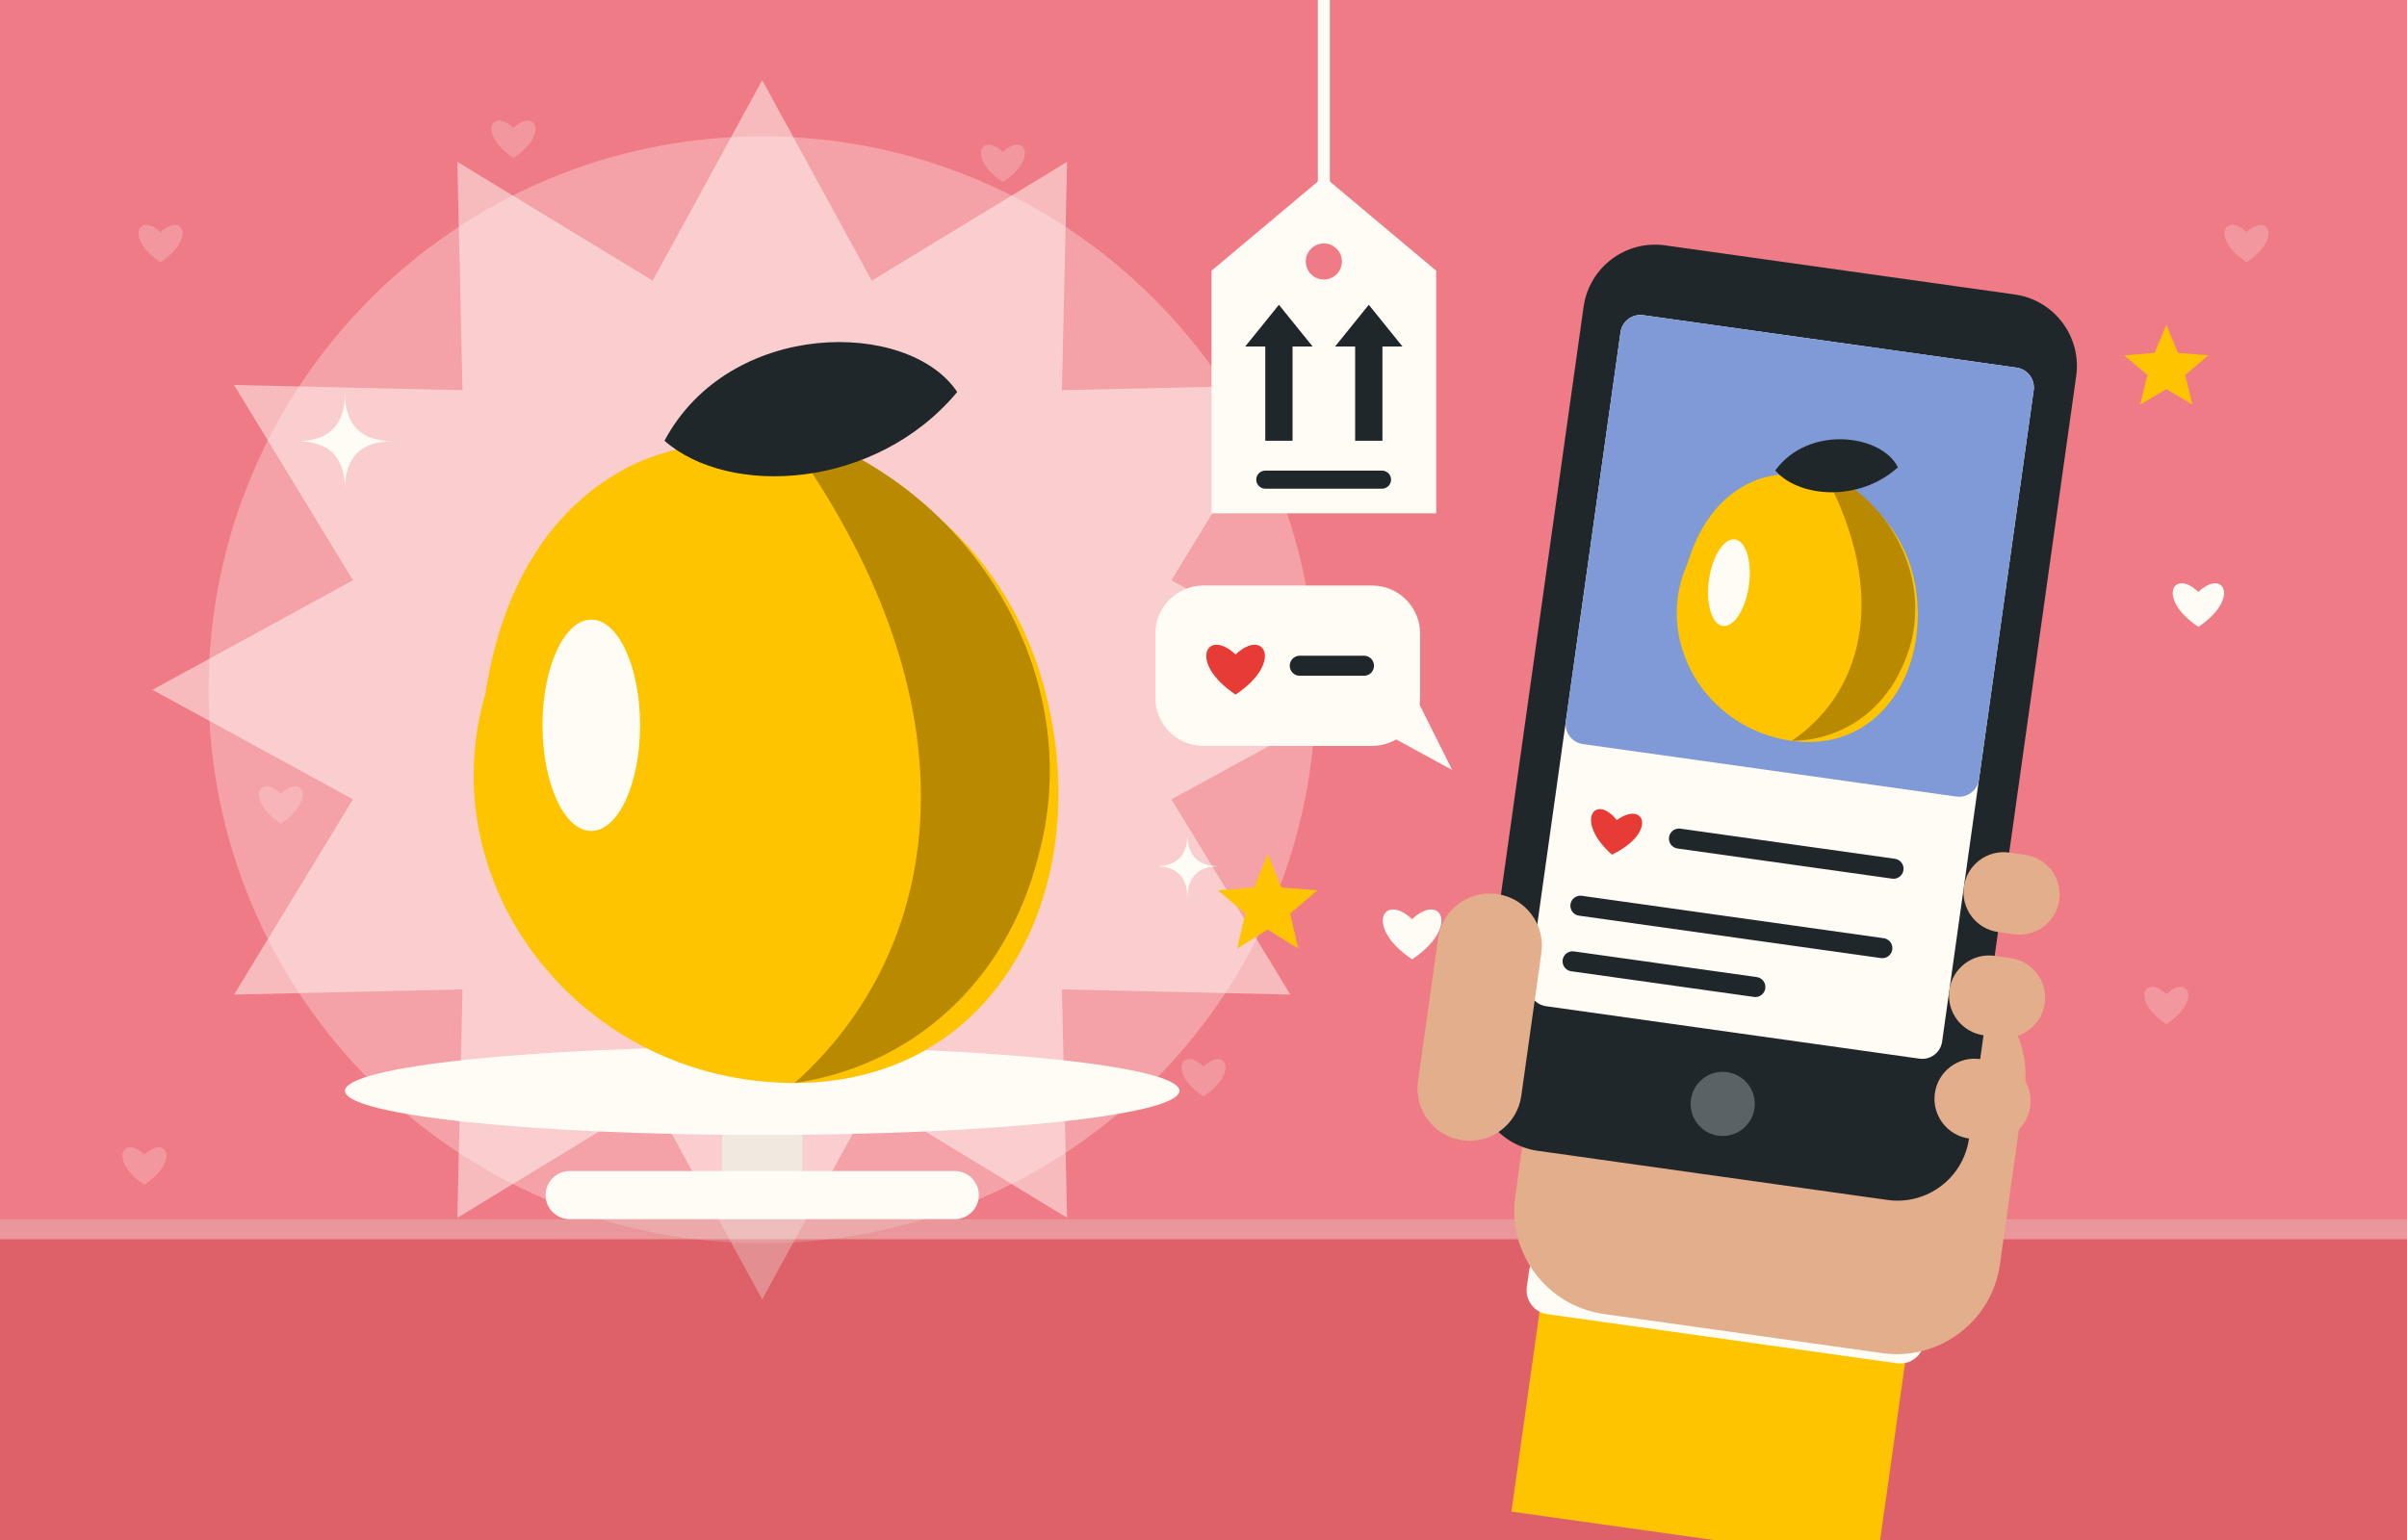
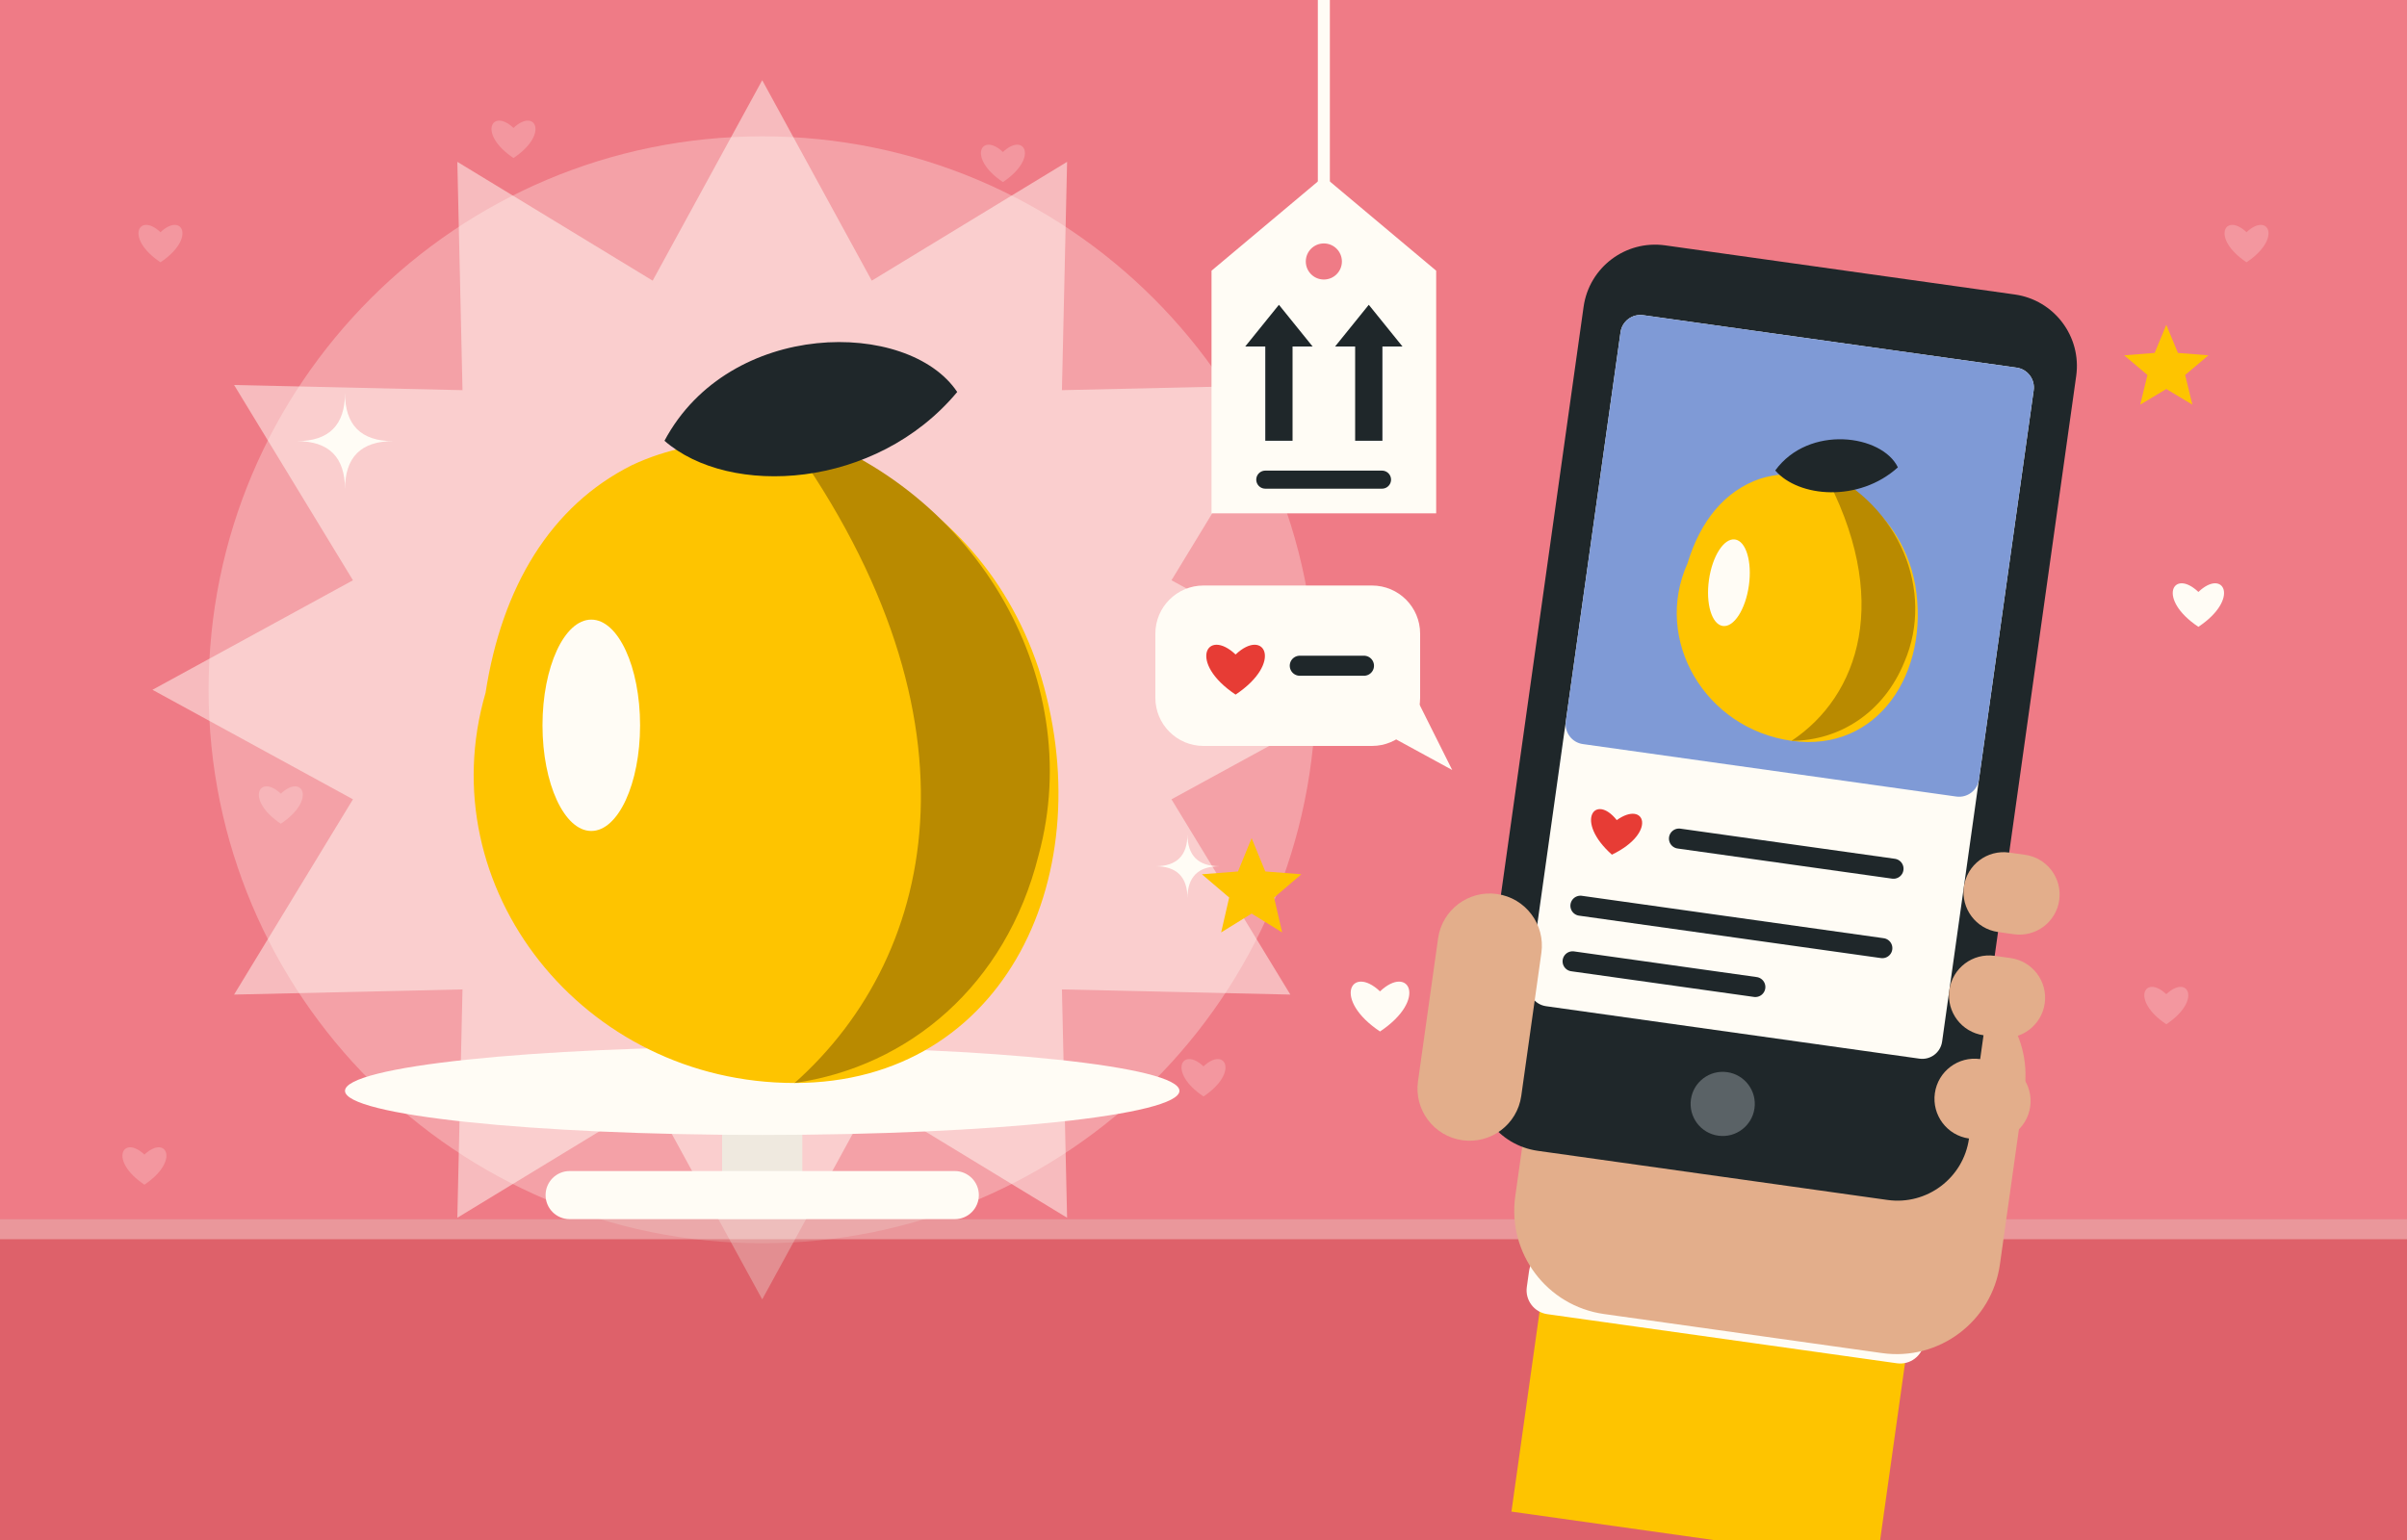
<svg xmlns="http://www.w3.org/2000/svg" viewBox="0 0 600 384">
  <rect x="0" y="0" width="600" height="384" fill="#ef7b86" />
  <path d="M40 65.4C31 59.4 34.6 52.8 40 57.9C45.4 52.8 49 59.4 40 65.4Z" fill="#fffcf5" opacity="0.22" />
  <path d="M128 39.4C119 33.4 122.6 26.8 128 31.9C133.4 26.8 137 33.4 128 39.4Z" fill="#fffcf5" opacity="0.22" />
  <path d="M250 45.4C241 39.4 244.6 32.8 250 37.9C255.4 32.8 259 39.4 250 45.4Z" fill="#fffcf5" opacity="0.22" />
  <path d="M540 255.4C531 249.4 534.6 242.8 540 247.9C545.4 242.8 549 249.4 540 255.4Z" fill="#fffcf5" opacity="0.22" />
  <path d="M70 205.4C61 199.4 64.6 192.8 70 197.9C75.4 192.8 79 199.4 70 205.4Z" fill="#fffcf5" opacity="0.22" />
  <path d="M560 65.4C551 59.4 554.6 52.8 560 57.9C565.4 52.8 569 59.4 560 65.4Z" fill="#fffcf5" opacity="0.22" />
  <path d="M36 295.4C27 289.4 30.6 282.8 36 287.9C41.4 282.8 45 289.4 36 295.4Z" fill="#fffcf5" opacity="0.22" />
  <path d="M300 273.4C291 267.4 294.6 260.8 300 265.9C305.4 260.8 309 267.4 300 273.4Z" fill="#fffcf5" opacity="0.22" />
  <circle cx="190" cy="172" r="138" fill="#fffcf5" opacity="0.3" />
  <g opacity="0.5">
    <g transform="translate(190 172) scale(1.2881) translate(-410 -100)">
      <path d="M410 -18L431.2 20.8L469 -2.2L468 42L512.2 41L489.2 78.8L528 100L489.2 121.2L512.2 159L468 158L469 202.2L431.2 179.2L410 218L388.8 179.2L351 202.2L352 158L307.8 159L330.8 121.2L292 100L330.8 78.8L307.8 41L352 42L351 -2.2L388.8 20.8Z" fill="#fffcf5" />
    </g>
  </g>
  <rect x="0" y="304" width="600" height="80" fill="#b62528" opacity="0.3" />
  <rect x="0" y="304" width="600" height="5" fill="#fffcf5" opacity="0.35" />
  <rect x="180" y="272" width="20" height="26" fill="#efe9df" />
  <rect x="136" y="292" width="108" height="12" rx="6" fill="#fffcf5" />
  <ellipse cx="190" cy="272" rx="104" ry="11" fill="#fffcf5" />
  <g transform="translate(80.5 79.5) scale(6.3345)">
    <path d="M20 46C13 70 32 94 58 94C84 94 96 68 88 43C80 19 55 10 38 18C28 23 22 33 20 46Z" fill="#fec400" transform="scale(0.32)" />
    <path d="M56 13C80 20 94 44 88 66C84 82 72 92 58 94C76 78 82 48 56 13Z" fill="#b98a00" transform="scale(0.32)" />
    <ellipse cx="33" cy="50" rx="6" ry="13" fill="#fffcf5" transform="scale(0.32)" />
    <path d="M42 15C50 0 72 0 78 9C68 21 50 22 42 15Z" fill="#1f272a" transform="scale(0.32)" />
  </g>
  <path d="M86 98Q86 110 98 110Q86 110 86 122Q86 110 74 110Q86 110 86 98Z" fill="#fffcf5" />
  <path d="M296 208Q296 216 304 216Q296 216 296 224Q296 216 288 216Q296 216 296 208Z" fill="#fffcf5" />
  <path d="M330 0V62.8" fill="none" stroke="#fffcf5" stroke-width="3" stroke-linecap="round" stroke-linejoin="round" />
  <path d="M330 44L358 67.5V128H302V67.5Z" fill="#fffcf5" />
  <circle cx="330" cy="65.2" r="4.5" fill="#ef7b86" />
  <path d="M318.8 76L327.2 86.4H322.2V109.9H315.4V86.4H310.4Z" fill="#1f272a" />
  <path d="M341.2 76L349.6 86.4H344.6V109.9H337.8V86.4H332.8Z" fill="#1f272a" />
  <path d="M315.4 119.6h29.1" fill="none" stroke="#1f272a" stroke-width="4.5" stroke-linecap="round" stroke-linejoin="round" />
  <rect x="288" y="146" width="66" height="40" rx="12" fill="#fffcf5" />
  <path d="M340 180l22 12-10-20Z" fill="#fffcf5" />
  <path d="M308 173.2C296 165.2 300.8 156.4 308 163.2C315.2 156.4 320 165.2 308 173.2Z" fill="#e73c35" />
  <path d="M324 166h16" fill="none" stroke="#1f272a" stroke-width="5" stroke-linecap="round" stroke-linejoin="round" />
-   <path d="M316 213L319.4 221.3L328.4 222L321.6 227.8L323.6 236.5L316 231.8L308.4 236.5L310.4 227.8L303.6 222L312.6 221.3Z" fill="#fec400" />
-   <path d="M352 239.2C340 231.2 344.8 222.4 352 229.2C359.2 222.4 364 231.2 352 239.2Z" fill="#fffcf5" />
+   <path d="M312 209L315.4 217.3L324.4 218L317.6 223.8L319.6 232.5L312 227.8L304.4 232.5L306.4 223.8L299.6 218L308.6 217.3Z" fill="#fec400" />
+   <path d="M344 257.2C332 249.2 336.8 240.4 344 247.2C351.2 240.4 356 249.2 344 257.2Z" fill="#fffcf5" />
  <path d="M540 81L542.9 88L550.5 88.6L544.7 93.5L546.5 100.9L540 97L533.5 100.9L535.3 93.5L529.5 88.6L537.1 88Z" fill="#fec400" />
  <path d="M548 156.3C537.5 149.3 541.7 141.6 548 147.6C554.3 141.6 558.5 149.3 548 156.3Z" fill="#fffcf5" />
  <g transform="rotate(8 440 200)">
    <path d="M402 384V330h92v54Z" fill="#fec400" />
    <rect x="398" y="318" width="100" height="16" rx="6" fill="#fffcf5" />
    <rect x="392" y="236" width="122" height="96" rx="26" fill="#e3ae8b" />
    <rect x="378" y="66" width="124" height="228" rx="18" fill="#1f272a" />
    <rect x="388" y="84" width="104" height="174" rx="5" fill="#fffcf5" />
    <circle cx="440" cy="276" r="8" fill="#5a6266" />
    <rect x="388" y="84" width="104" height="108" rx="5" fill="#7f9ad6" />
    <g transform="translate(395.8 105.2) scale(2.6182)">
      <path d="M20 46C13 70 32 94 58 94C84 94 96 68 88 43C80 19 55 10 38 18C28 23 22 33 20 46Z" fill="#fec400" transform="scale(0.32)" />
      <path d="M56 13C80 20 94 44 88 66C84 82 72 92 58 94C76 78 82 48 56 13Z" fill="#b98a00" transform="scale(0.32)" />
      <ellipse cx="33" cy="50" rx="6" ry="13" fill="#fffcf5" transform="scale(0.32)" />
      <path d="M42 15C50 0 72 0 78 9C68 21 50 22 42 15Z" fill="#1f272a" transform="scale(0.32)" />
    </g>
    <path d="M404 218.3C393.5 211.3 397.7 203.6 404 209.6C410.3 203.6 414.5 211.3 404 218.3Z" fill="#e73c35" />
    <path d="M420 212h54M398 232h76M398 246h46" fill="none" stroke="#1f272a" stroke-width="5" stroke-linecap="round" stroke-linejoin="round" />
    <rect x="492" y="204" width="24" height="20" rx="10" fill="#e3ae8b" />
    <rect x="492" y="230" width="24" height="20" rx="10" fill="#e3ae8b" />
    <rect x="492" y="256" width="24" height="20" rx="10" fill="#e3ae8b" />
    <rect x="364" y="232" width="26" height="62" rx="13" fill="#e3ae8b" />
  </g>
</svg>
